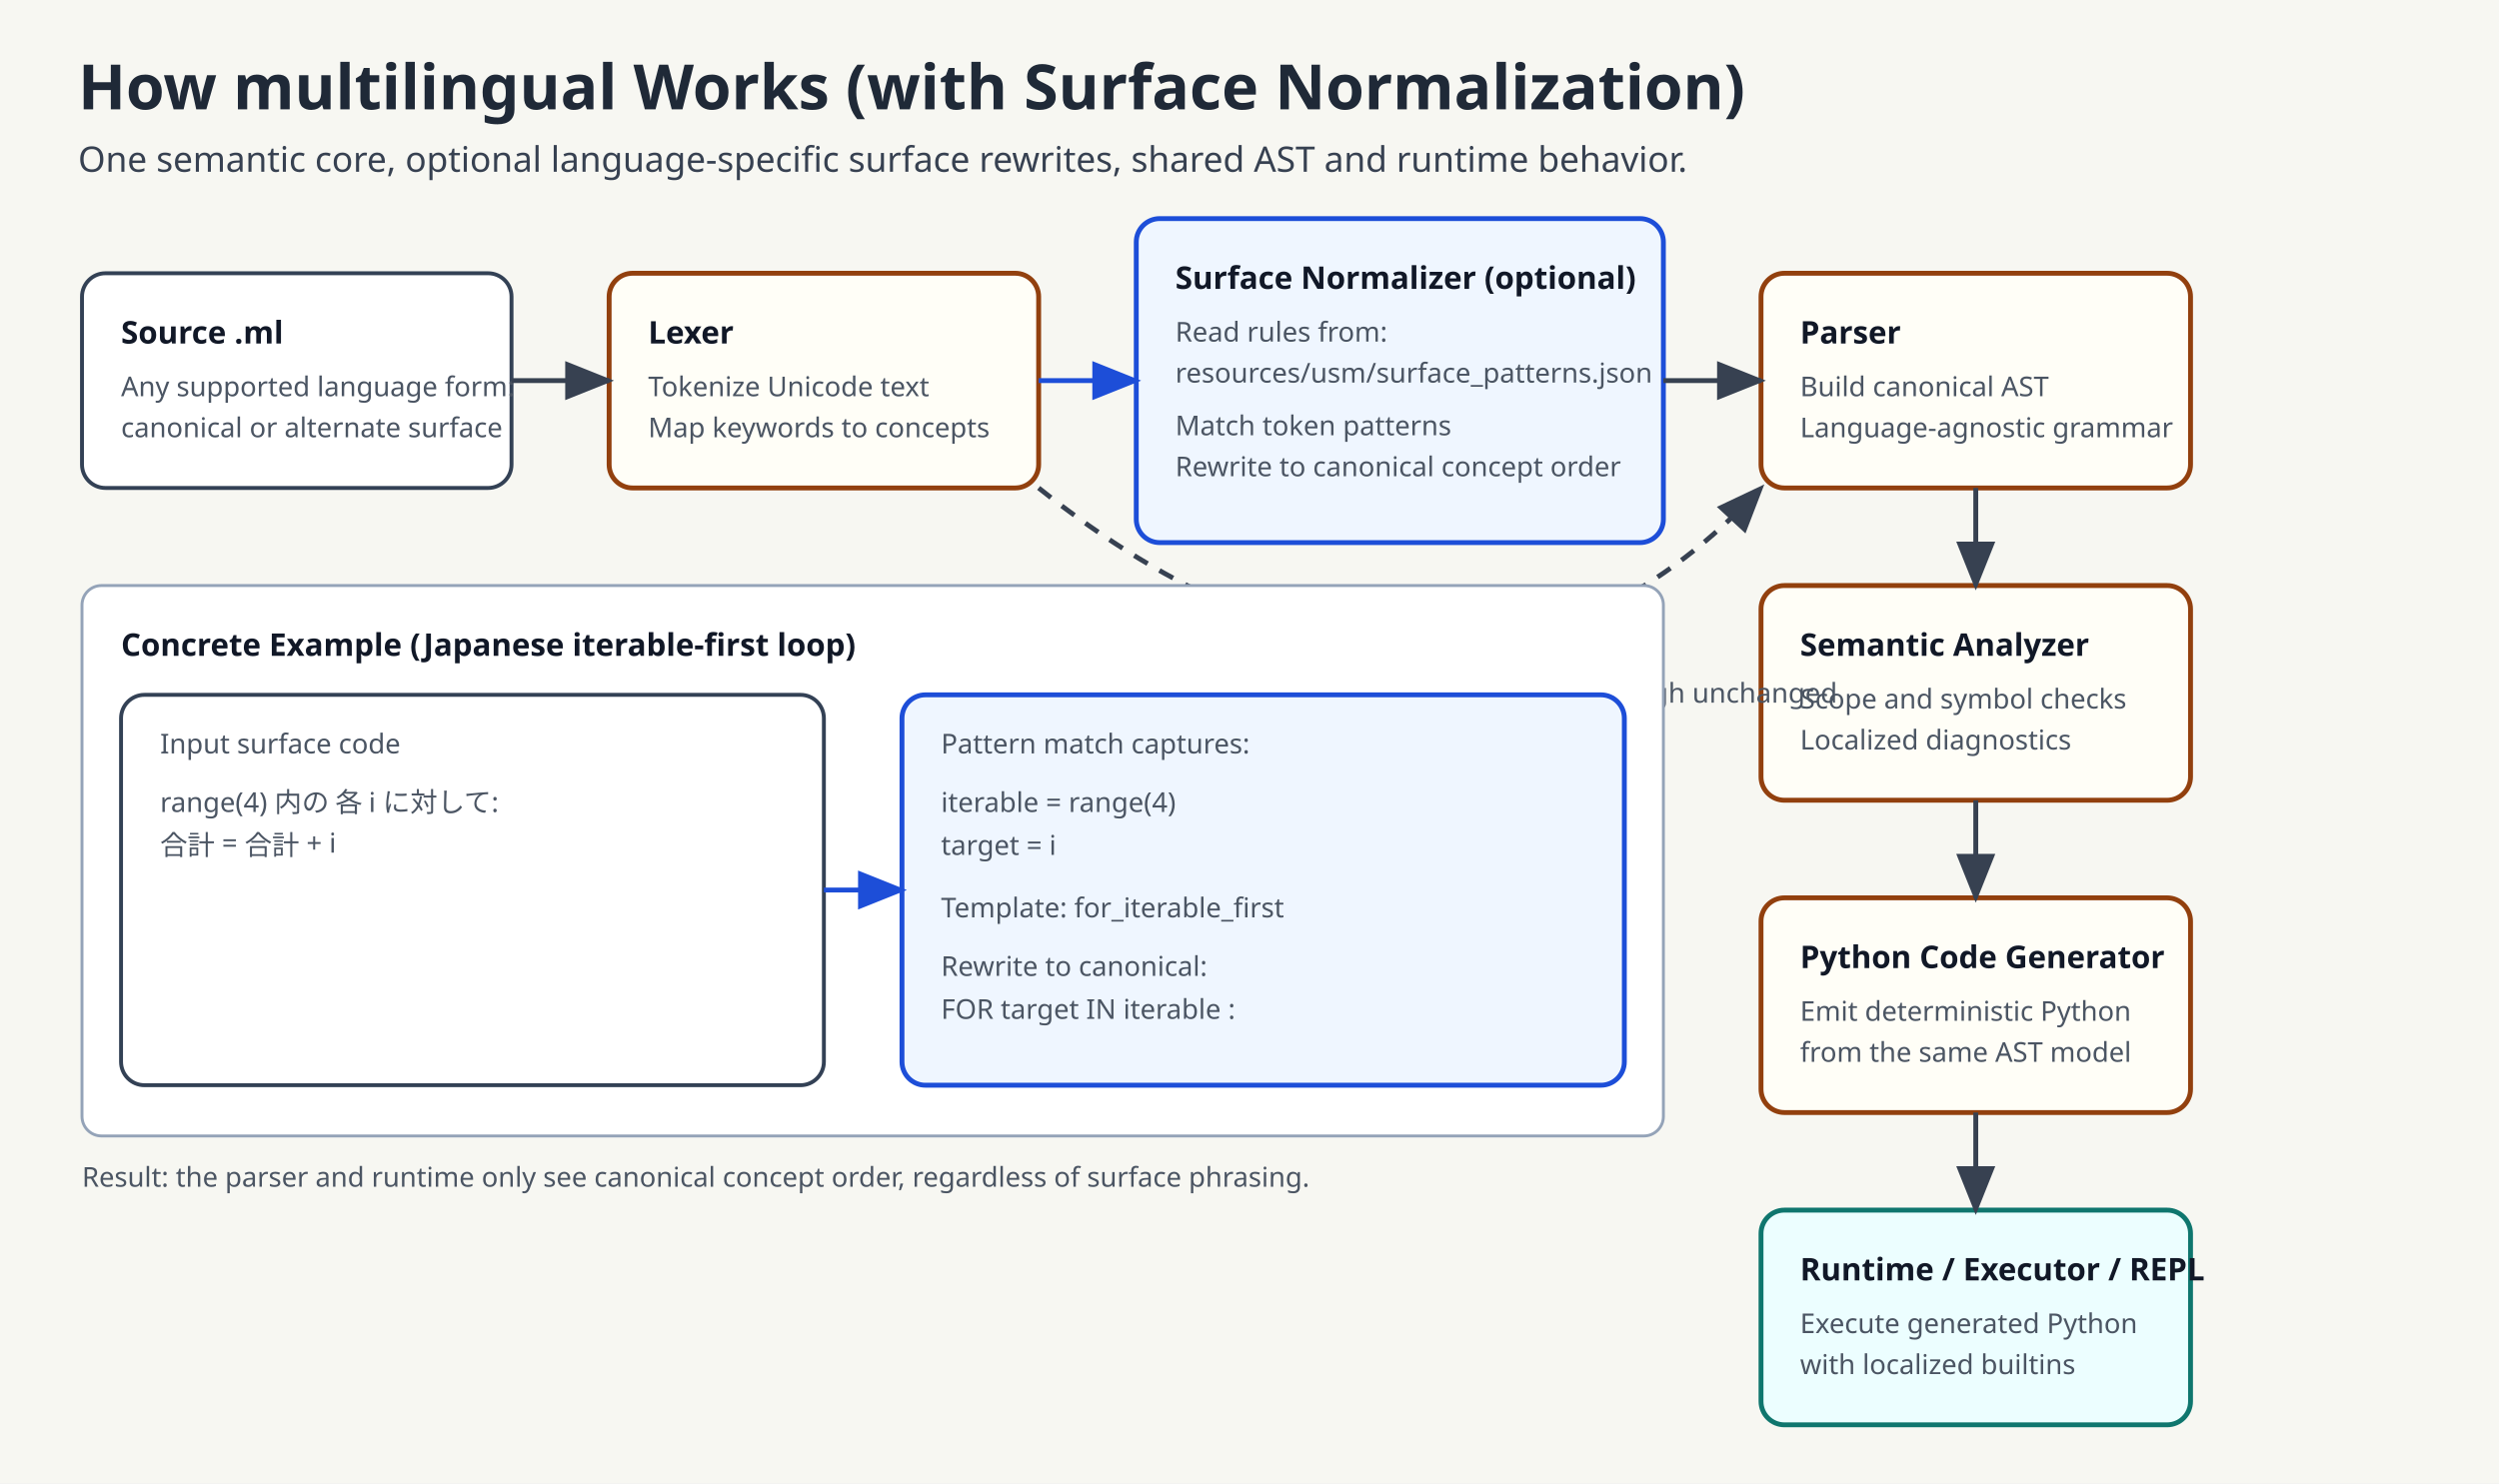
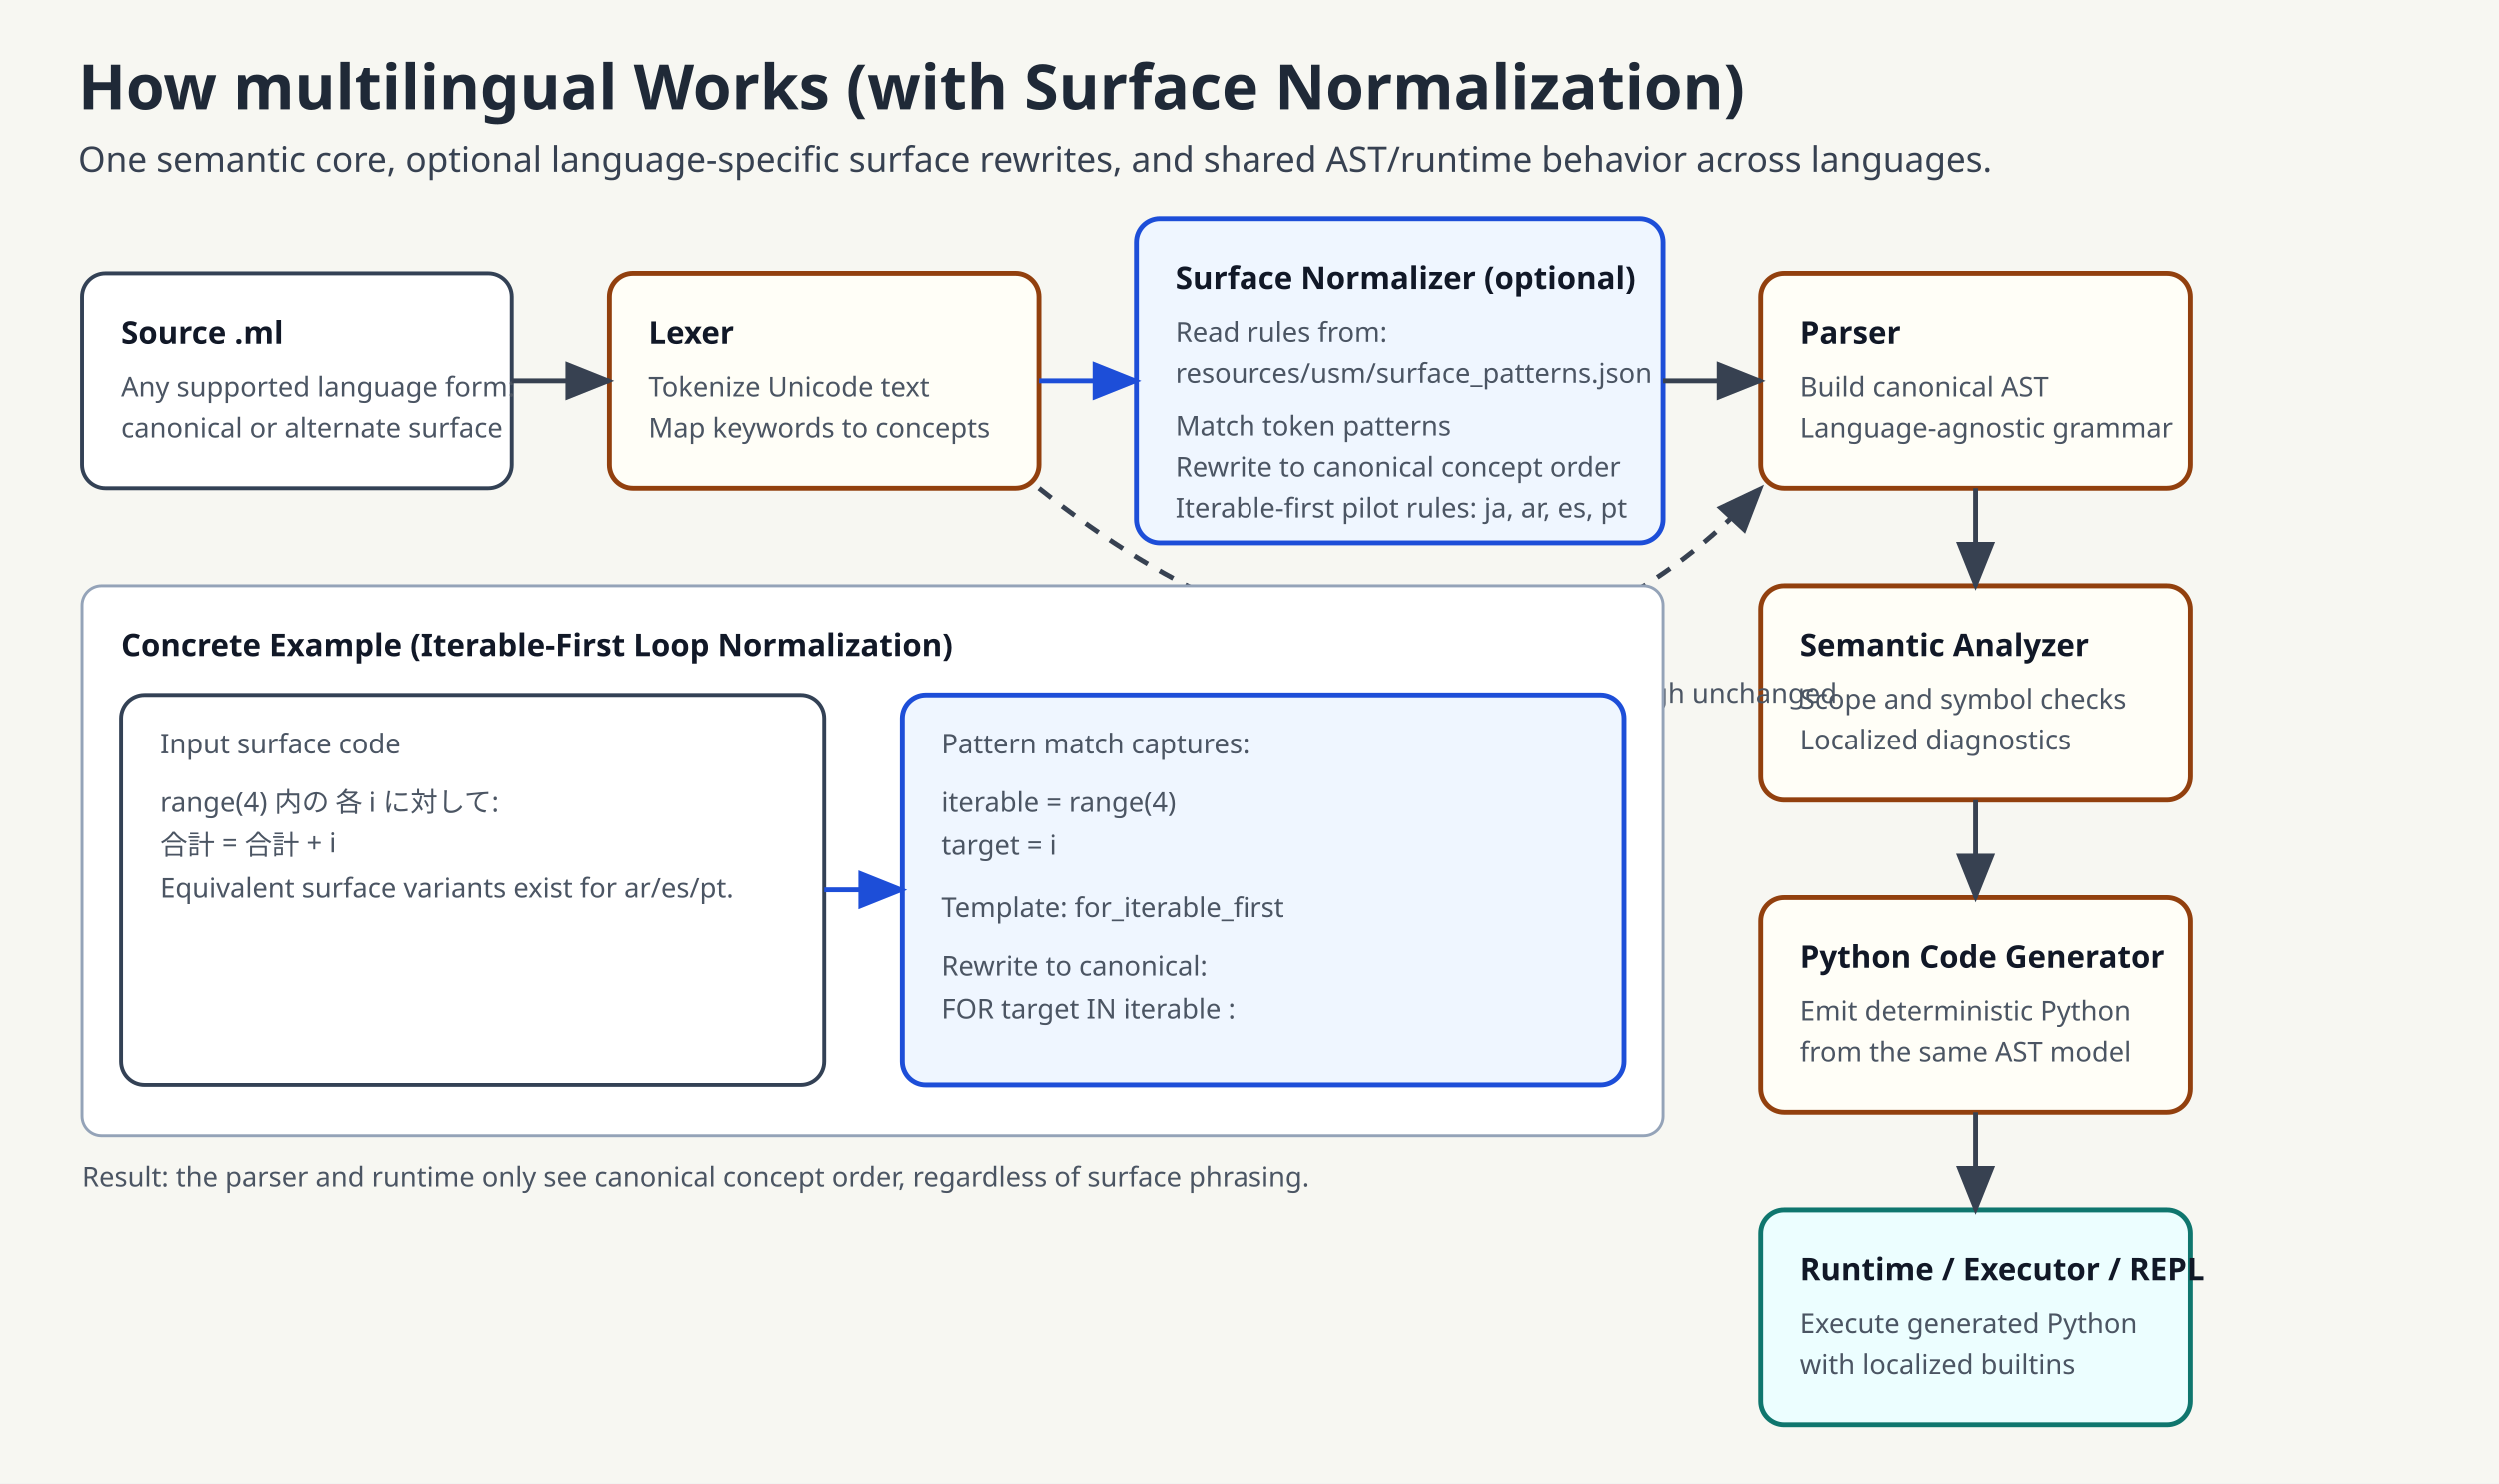
<svg xmlns="http://www.w3.org/2000/svg" width="1280" height="760" viewBox="0 0 1280 760" role="img" aria-labelledby="title desc">
  <defs>
    <style>
      .bg { fill: #f7f7f2; }
      .title { font: 700 32px 'Segoe UI', sans-serif; fill: #1f2937; }
      .subtitle { font: 500 18px 'Segoe UI', sans-serif; fill: #374151; }
      .label { font: 600 16px 'Segoe UI', sans-serif; fill: #111827; }
      .small { font: 500 14px 'Segoe UI', sans-serif; fill: #4b5563; }
      .box { fill: #ffffff; stroke: #334155; stroke-width: 2; rx: 12; ry: 12; }
      .box-core { fill: #fffef7; stroke: #92400e; stroke-width: 2.5; rx: 12; ry: 12; }
      .box-optional { fill: #eff6ff; stroke: #1d4ed8; stroke-width: 2.5; rx: 12; ry: 12; }
      .box-runtime { fill: #ecfeff; stroke: #0f766e; stroke-width: 2.5; rx: 12; ry: 12; }
      .arrow { stroke: #374151; stroke-width: 2.5; fill: none; marker-end: url(#arrowHead); }
      .arrow-opt { stroke: #1d4ed8; stroke-width: 2.5; fill: none; marker-end: url(#arrowHeadBlue); }
      .dash { stroke-dasharray: 8 7; }
      .legend { fill: #ffffff; stroke: #94a3b8; stroke-width: 1.5; rx: 10; ry: 10; }
    </style>
    <marker id="arrowHead" markerWidth="10" markerHeight="8" refX="9" refY="4" orient="auto">
      <polygon points="0,0 10,4 0,8" fill="#374151" />
    </marker>
    <marker id="arrowHeadBlue" markerWidth="10" markerHeight="8" refX="9" refY="4" orient="auto">
      <polygon points="0,0 10,4 0,8" fill="#1d4ed8" />
    </marker>
  </defs>
  <rect class="bg" x="0" y="0" width="1280" height="760" />
  <text class="title" x="40" y="56">How multilingual Works (with Surface Normalization)</text>
-   <text class="subtitle" x="40" y="88">One semantic core, optional language-specific surface rewrites, shared AST and runtime behavior.</text>
+   <text class="subtitle" x="40" y="88">One semantic core, optional language-specific surface rewrites, and shared AST/runtime behavior across languages.</text>
  <rect class="box" x="42" y="140" width="220" height="110" />
  <text class="label" x="62" y="176">Source .ml</text>
  <text class="small" x="62" y="203">Any supported language form:</text>
  <text class="small" x="62" y="224">canonical or alternate surface</text>
  <rect class="box-core" x="312" y="140" width="220" height="110" />
  <text class="label" x="332" y="176">Lexer</text>
  <text class="small" x="332" y="203">Tokenize Unicode text</text>
  <text class="small" x="332" y="224">Map keywords to concepts</text>
  <rect class="box-optional" x="582" y="112" width="270" height="166" />
  <text class="label" x="602" y="148">Surface Normalizer (optional)</text>
  <text class="small" x="602" y="175">Read rules from:</text>
  <text class="small" x="602" y="196">resources/usm/surface_patterns.json</text>
  <text class="small" x="602" y="223">Match token patterns</text>
  <text class="small" x="602" y="244">Rewrite to canonical concept order</text>
+   <text class="small" x="602" y="265">Iterable-first pilot rules: ja, ar, es, pt</text>
  <rect class="box-core" x="902" y="140" width="220" height="110" />
  <text class="label" x="922" y="176">Parser</text>
  <text class="small" x="922" y="203">Build canonical AST</text>
  <text class="small" x="922" y="224">Language-agnostic grammar</text>
  <rect class="box-core" x="902" y="300" width="220" height="110" />
  <text class="label" x="922" y="336">Semantic Analyzer</text>
  <text class="small" x="922" y="363">Scope and symbol checks</text>
  <text class="small" x="922" y="384">Localized diagnostics</text>
  <rect class="box-core" x="902" y="460" width="220" height="110" />
  <text class="label" x="922" y="496">Python Code Generator</text>
  <text class="small" x="922" y="523">Emit deterministic Python</text>
  <text class="small" x="922" y="544">from the same AST model</text>
  <rect class="box-runtime" x="902" y="620" width="220" height="110" />
  <text class="label" x="922" y="656">Runtime / Executor / REPL</text>
  <text class="small" x="922" y="683">Execute generated Python</text>
  <text class="small" x="922" y="704">with localized builtins</text>
  <path class="arrow" d="M262 195 L312 195" />
  <path class="arrow-opt" d="M532 195 L582 195" />
  <path class="arrow" d="M852 195 L902 195" />
  <path class="arrow" d="M1012 250 L1012 300" />
  <path class="arrow" d="M1012 410 L1012 460" />
  <path class="arrow" d="M1012 570 L1012 620" />
  <path class="arrow dash" d="M532 250 C670 360, 800 360, 902 250" />
  <text class="small" x="602" y="360">No matching surface rule: pass through unchanged</text>
  <rect class="legend" x="42" y="300" width="810" height="282" />
-   <text class="label" x="62" y="336">Concrete Example (Japanese iterable-first loop)</text>
+   <text class="label" x="62" y="336">Concrete Example (Iterable-First Loop Normalization)</text>
  <rect class="box" x="62" y="356" width="360" height="200" />
  <text class="small" x="82" y="386">Input surface code</text>
  <text class="small" x="82" y="416">range(4) 内の 各 i に対して:</text>
  <text class="small" x="82" y="438">    合計 = 合計 + i</text>
+   <text class="small" x="82" y="460">Equivalent surface variants exist for ar/es/pt.</text>
  <rect class="box-optional" x="462" y="356" width="370" height="200" />
  <text class="small" x="482" y="386">Pattern match captures:</text>
  <text class="small" x="482" y="416">iterable = range(4)</text>
  <text class="small" x="482" y="438">target = i</text>
  <text class="small" x="482" y="470">Template: for_iterable_first</text>
  <text class="small" x="482" y="500">Rewrite to canonical:</text>
  <text class="small" x="482" y="522">FOR target IN iterable :</text>
  <path class="arrow-opt" d="M422 456 L462 456" />
  <text class="small" x="42" y="608">Result: the parser and runtime only see canonical concept order, regardless of surface phrasing.</text>
</svg>
